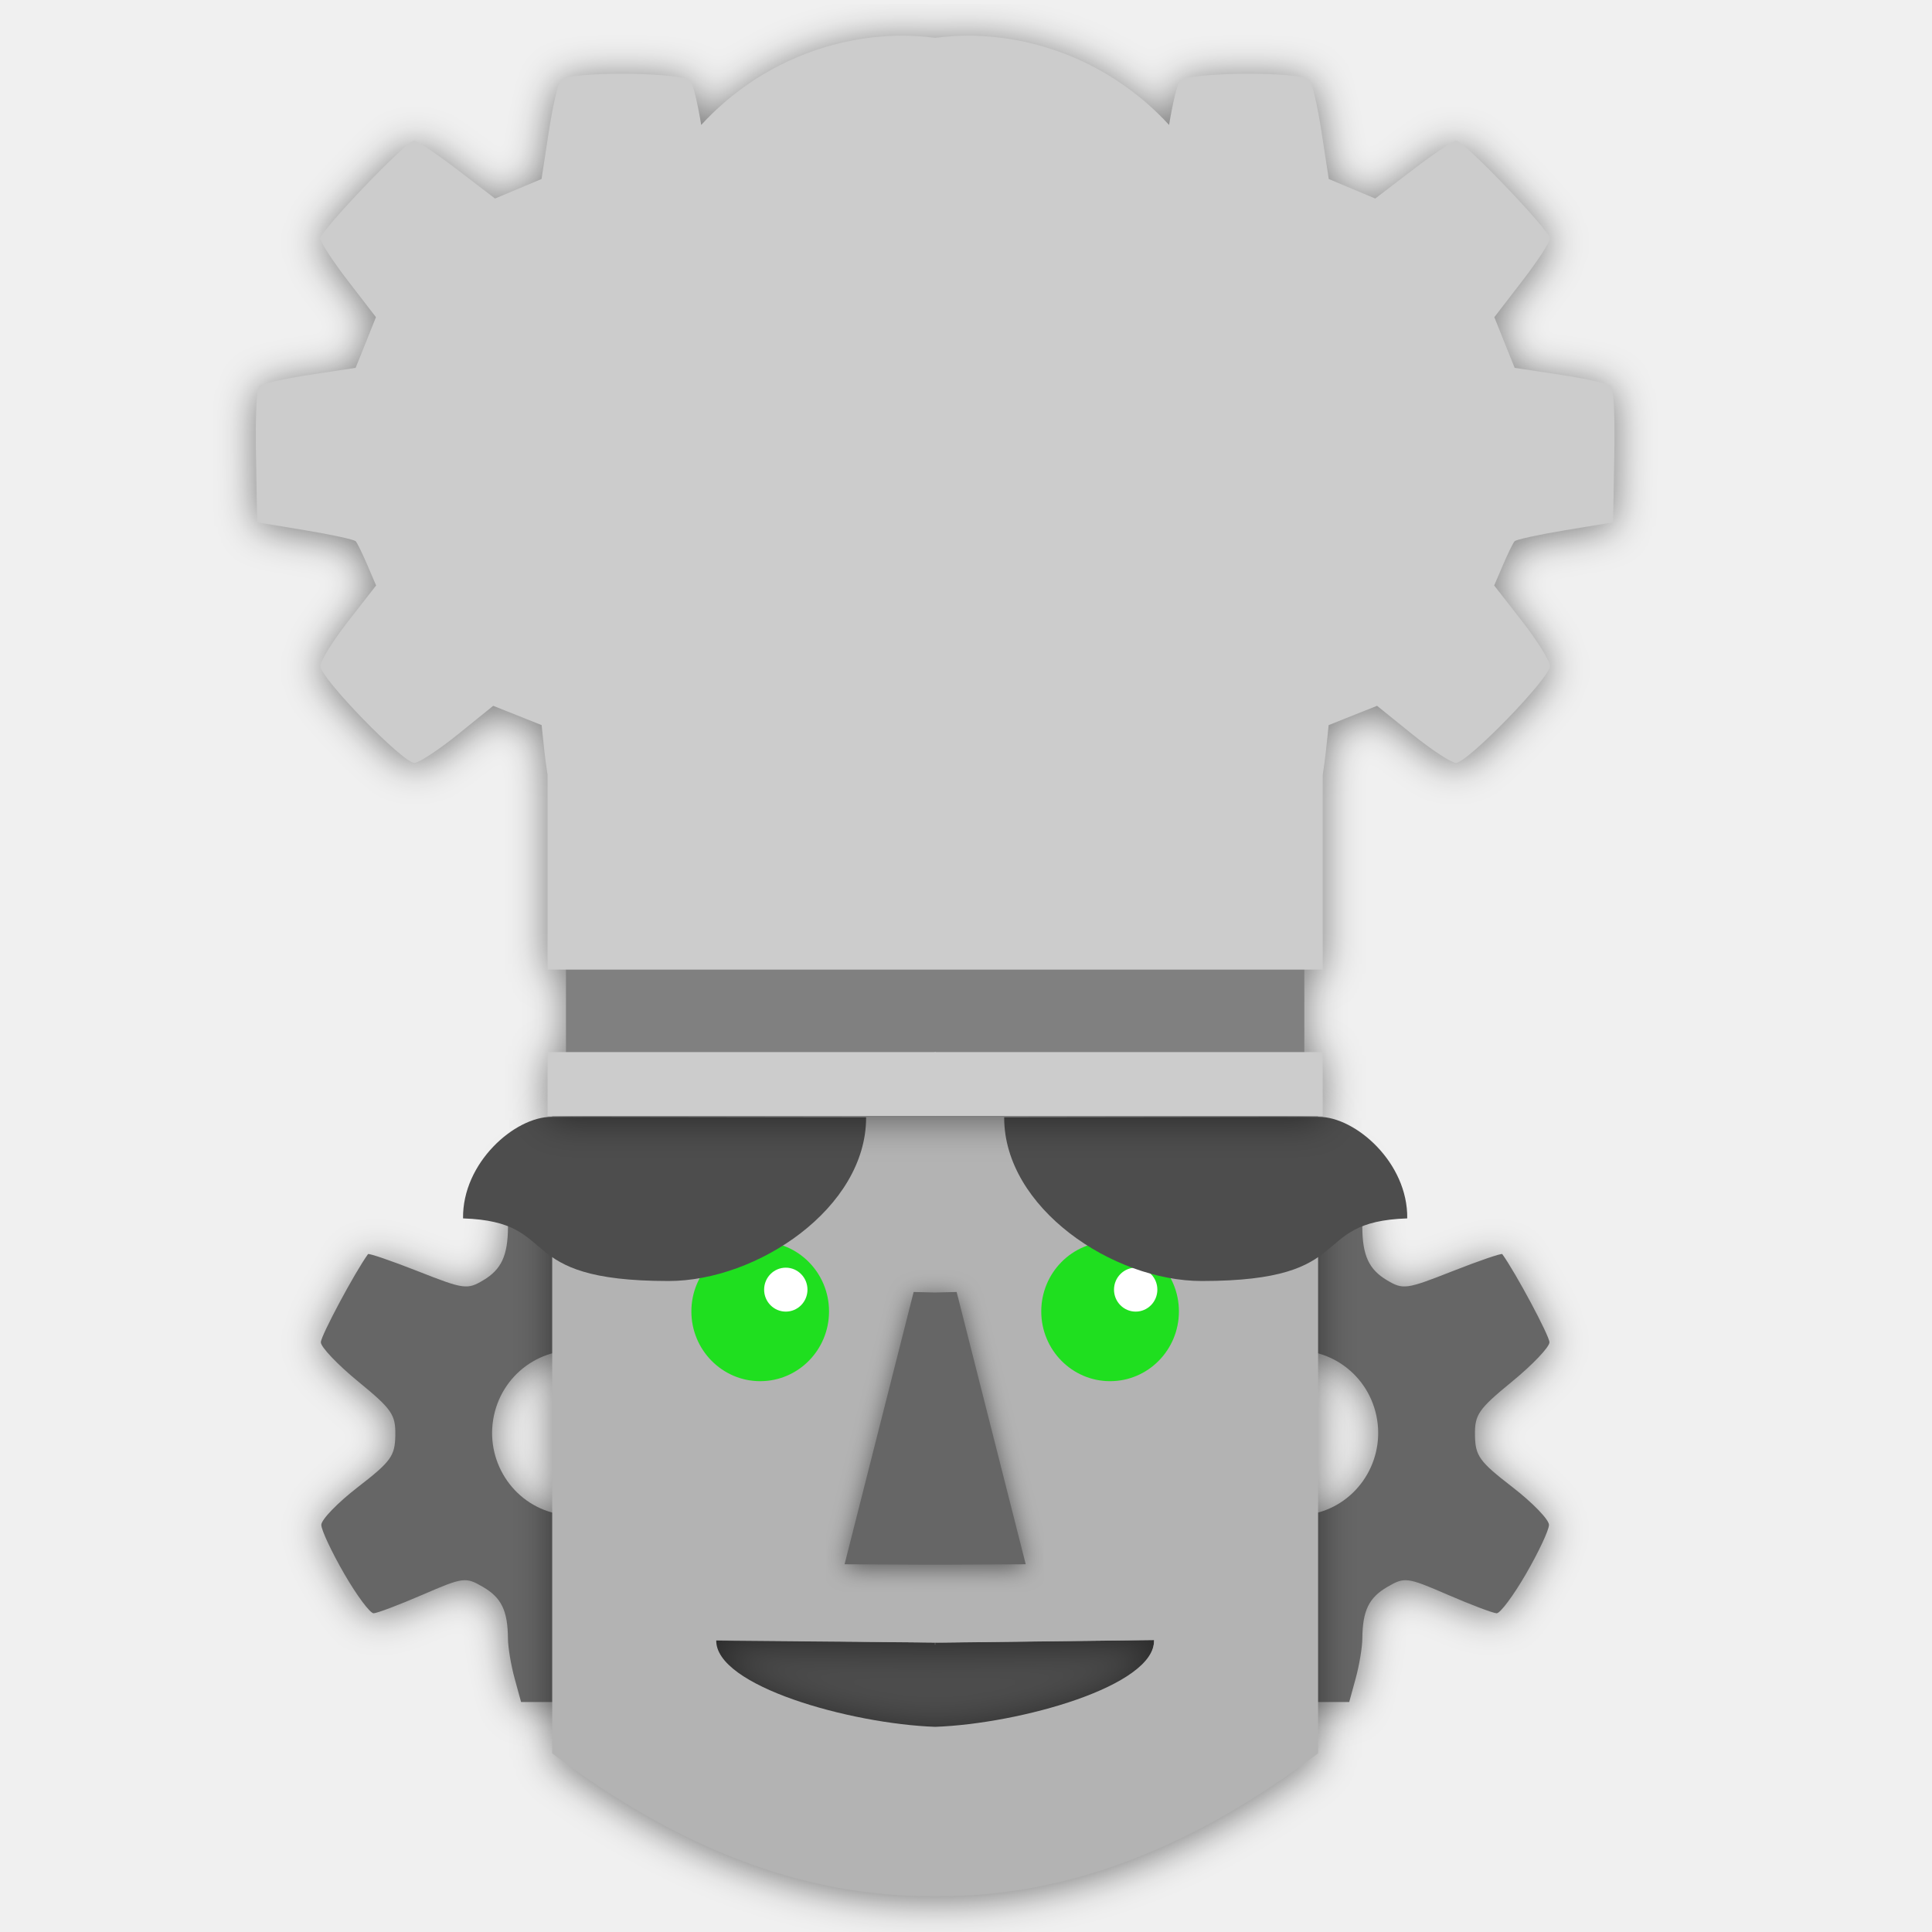
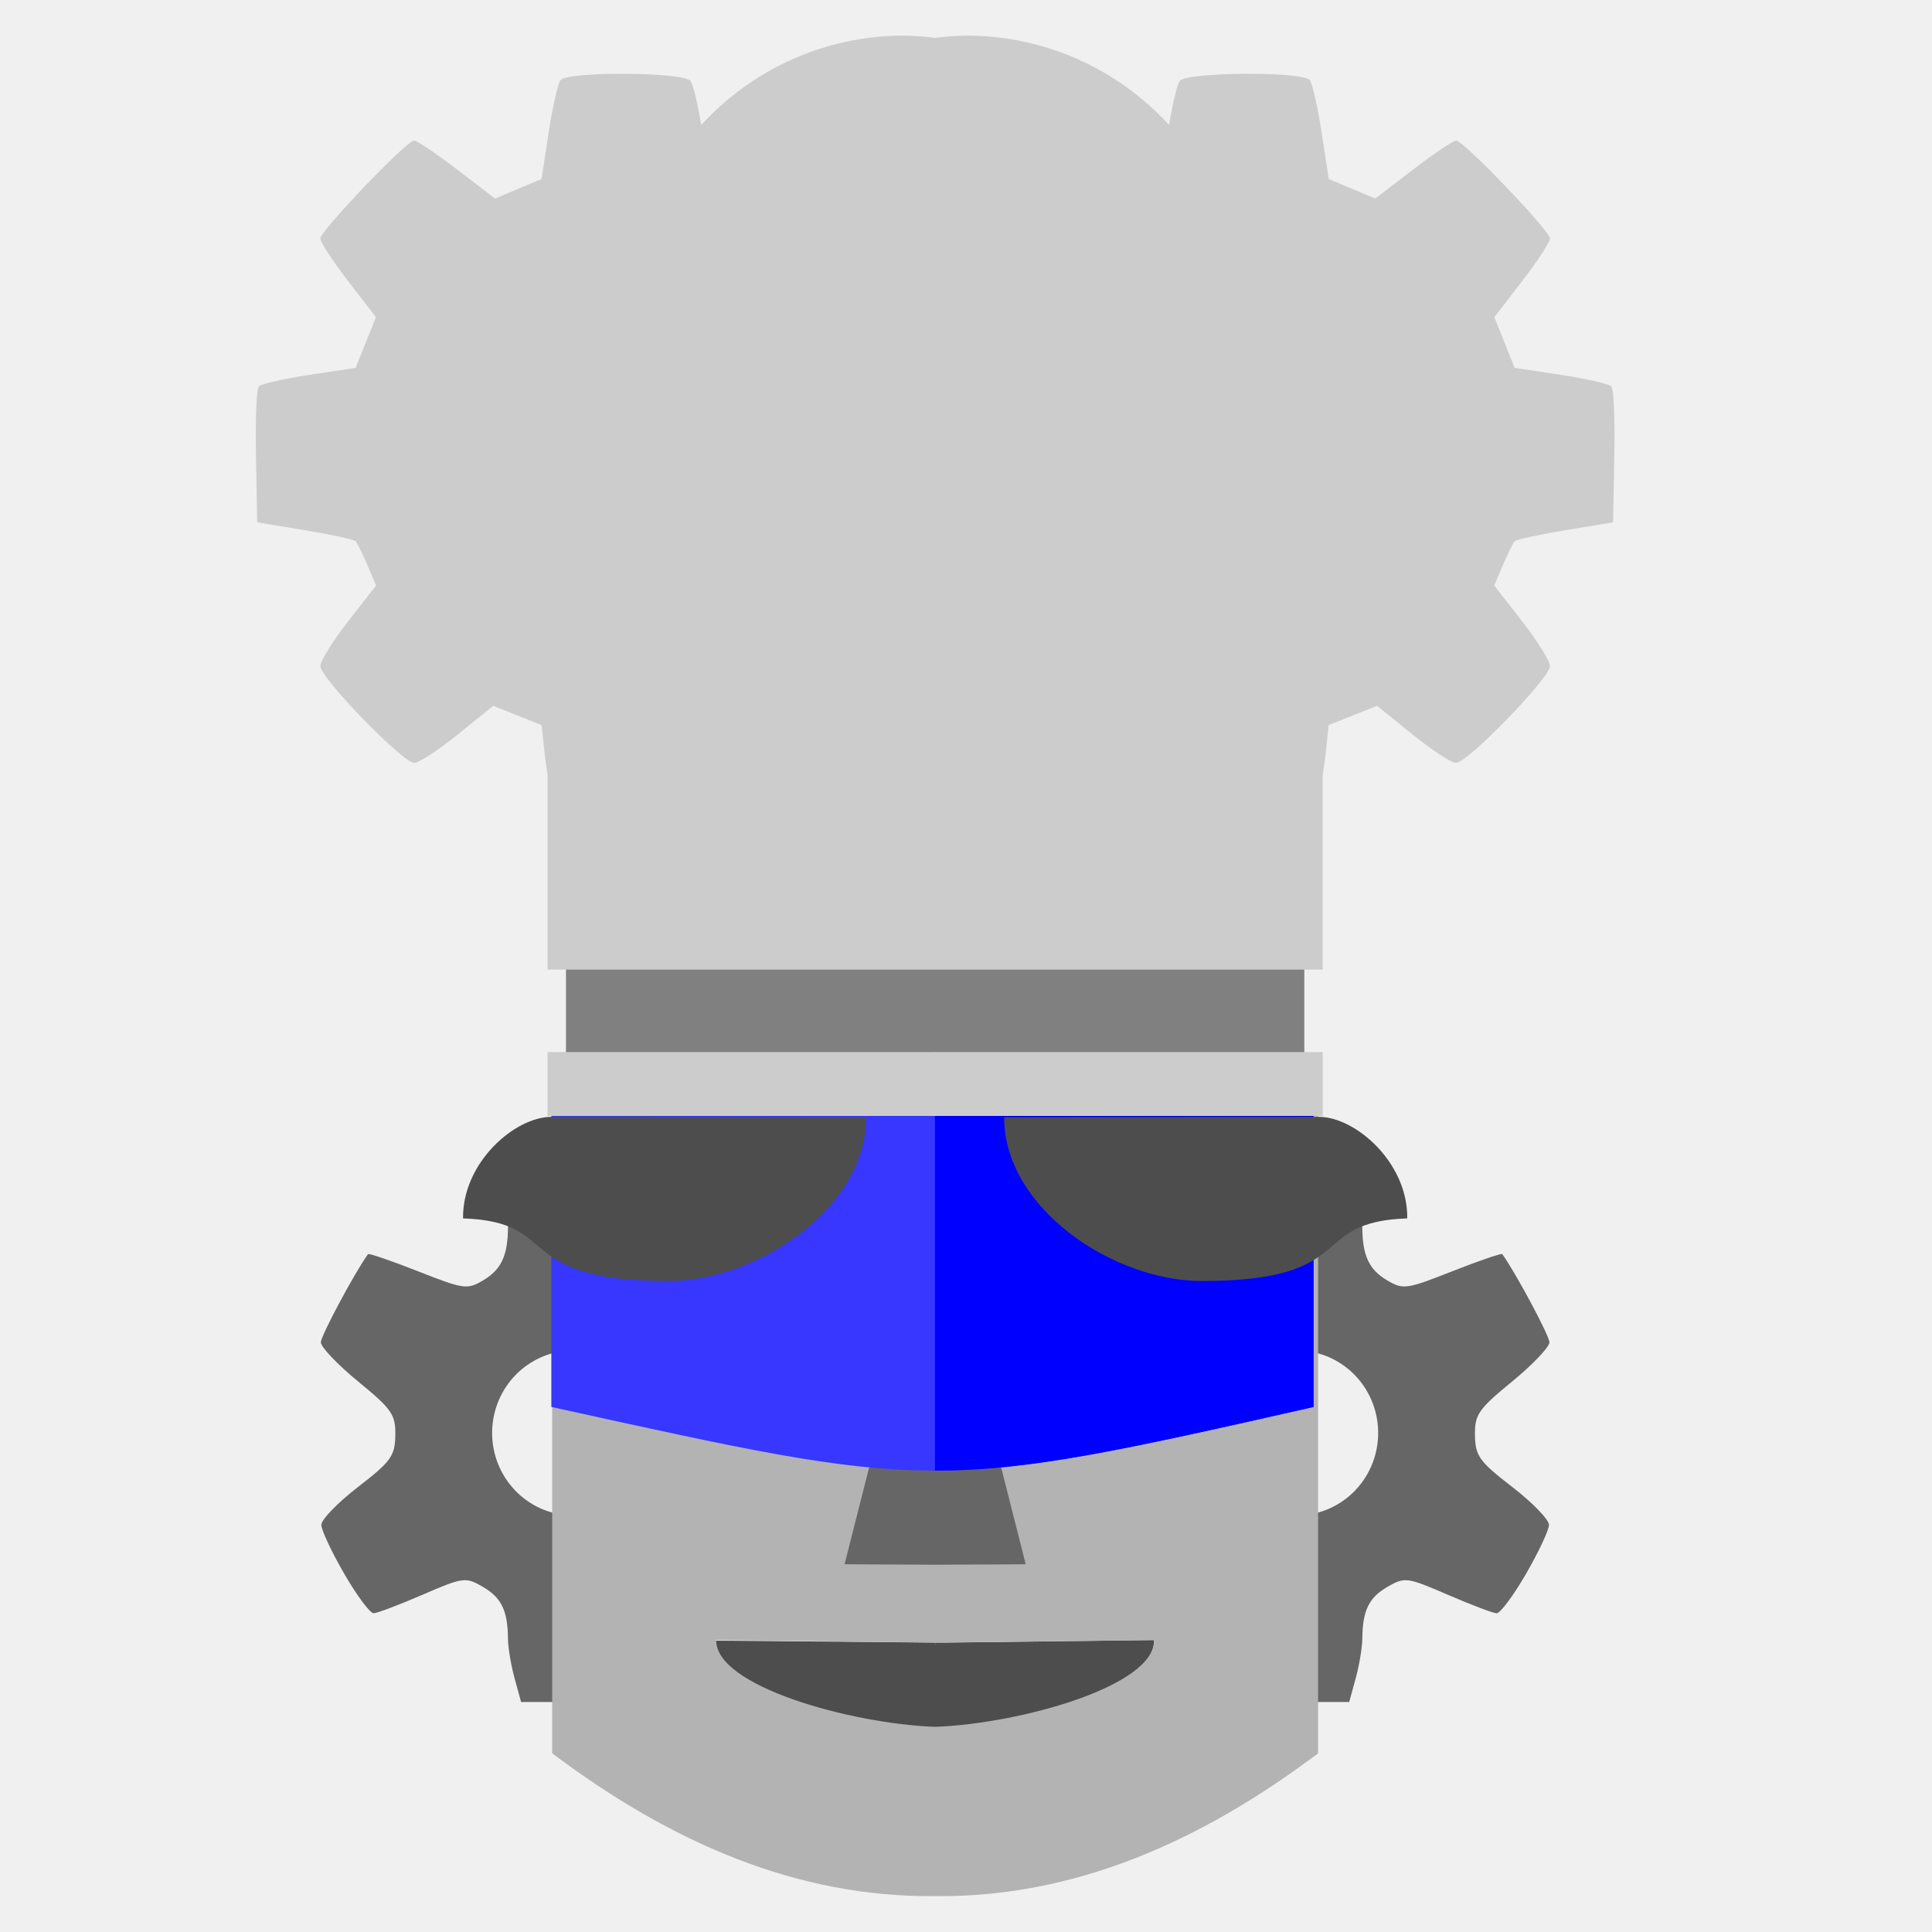
- <svg xmlns="http://www.w3.org/2000/svg" width="512" height="512" viewBox="0 0 512 512" id="svg4819" version="1.1">
-   <defs id="defs4821">
-     <filter style="color-interpolation-filters:sRGB;" id="filter4392">
-       <feFlood flood-opacity="0.498" flood-color="rgb(0,0,0)" result="flood" id="feFlood4394" />
-       <feComposite in="flood" in2="SourceGraphic" operator="in" result="composite1" id="feComposite4396" />
-       <feGaussianBlur in="composite1" stdDeviation="5" result="blur" id="feGaussianBlur4398" />
-       <feOffset dx="1.34615e-014" dy="-2.47025e-015" result="offset" id="feOffset4400" />
-       <feComposite in="SourceGraphic" in2="offset" operator="over" result="composite2" id="feComposite4402" />
-     </filter>
-     <filter style="color-interpolation-filters:sRGB;" id="filter4576">
-       <feFlood flood-opacity="0.498" flood-color="rgb(0,0,0)" result="flood" id="feFlood4578" />
-       <feComposite in="flood" in2="SourceGraphic" operator="in" result="composite1" id="feComposite4580" />
-       <feGaussianBlur in="composite1" stdDeviation="3" result="blur" id="feGaussianBlur4582" />
-       <feOffset dx="1.34615e-014" dy="0" result="offset" id="feOffset4584" />
-       <feComposite in="SourceGraphic" in2="offset" operator="over" result="composite2" id="feComposite4586" />
-     </filter>
-     <filter style="color-interpolation-filters:sRGB;" id="filter4588">
-       <feFlood flood-opacity="0.498" flood-color="rgb(0,0,0)" result="flood" id="feFlood4590" />
-       <feComposite in="flood" in2="SourceGraphic" operator="in" result="composite1" id="feComposite4592" />
-       <feGaussianBlur in="composite1" stdDeviation="3" result="blur" id="feGaussianBlur4594" />
-       <feOffset dx="1.34615e-014" dy="0" result="offset" id="feOffset4596" />
-       <feComposite in="SourceGraphic" in2="offset" operator="over" result="composite2" id="feComposite4598" />
-     </filter>
-     <filter style="color-interpolation-filters:sRGB;" id="filter4608">
-       <feFlood flood-opacity="0.498" flood-color="rgb(0,0,0)" result="flood" id="feFlood4610" />
-       <feComposite in="flood" in2="SourceGraphic" operator="in" result="composite1" id="feComposite4612" />
-       <feGaussianBlur in="composite1" stdDeviation="3" result="blur" id="feGaussianBlur4614" />
-       <feOffset dx="1.34615e-014" dy="0" result="offset" id="feOffset4616" />
-       <feComposite in="SourceGraphic" in2="offset" operator="over" result="composite2" id="feComposite4618" />
-     </filter>
-     <filter style="color-interpolation-filters:sRGB;" id="filter4620">
-       <feFlood flood-opacity="0.498" flood-color="rgb(0,0,0)" result="flood" id="feFlood4622" />
-       <feComposite in="flood" in2="SourceGraphic" operator="in" result="composite1" id="feComposite4624" />
-       <feGaussianBlur in="composite1" stdDeviation="3" result="blur" id="feGaussianBlur4626" />
-       <feOffset dx="1.34615e-014" dy="0" result="offset" id="feOffset4628" />
-       <feComposite in="SourceGraphic" in2="offset" operator="over" result="composite2" id="feComposite4630" />
-     </filter>
-     <filter style="color-interpolation-filters:sRGB;" id="filter4736">
-       <feFlood flood-opacity="0.498" flood-color="rgb(0,0,0)" result="flood" id="feFlood4738" />
-       <feComposite in="flood" in2="SourceGraphic" operator="in" result="composite1" id="feComposite4740" />
-       <feGaussianBlur in="composite1" stdDeviation="5" result="blur" id="feGaussianBlur4742" />
-       <feOffset dx="1.34615e-014" dy="0" result="offset" id="feOffset4744" />
-       <feComposite in="SourceGraphic" in2="offset" operator="over" result="composite2" id="feComposite4746" />
-     </filter>
-     <filter style="color-interpolation-filters:sRGB;" id="filter4784">
-       <feFlood flood-opacity="0.498" flood-color="rgb(0,0,0)" result="flood" id="feFlood4786" />
-       <feComposite in="flood" in2="SourceGraphic" operator="in" result="composite1" id="feComposite4788" />
-       <feGaussianBlur in="composite1" stdDeviation="3" result="blur" id="feGaussianBlur4790" />
-       <feOffset dx="1.34615e-014" dy="2" result="offset" id="feOffset4792" />
-       <feComposite in="SourceGraphic" in2="offset" operator="over" result="composite2" id="feComposite4794" />
-     </filter>
-     <filter style="color-interpolation-filters:sRGB;" id="filter4830">
-       <feFlood flood-opacity="0.498" flood-color="rgb(0,0,0)" result="flood" id="feFlood4832" />
-       <feComposite in="flood" in2="SourceGraphic" operator="in" result="composite1" id="feComposite4834" />
-       <feGaussianBlur in="composite1" stdDeviation="5" result="blur" id="feGaussianBlur4836" />
-       <feOffset dx="1.34615e-014" dy="-6.38378e-016" result="offset" id="feOffset4838" />
-       <feComposite in="SourceGraphic" in2="offset" operator="over" result="composite2" id="feComposite4840" />
-     </filter>
-     <filter style="color-interpolation-filters:sRGB;" id="filter4842">
-       <feFlood flood-opacity="0.498" flood-color="rgb(0,0,0)" result="flood" id="feFlood4844" />
-       <feComposite in="flood" in2="SourceGraphic" operator="in" result="composite1" id="feComposite4846" />
-       <feGaussianBlur in="composite1" stdDeviation="5" result="blur" id="feGaussianBlur4848" />
-       <feOffset dx="1.34615e-014" dy="-6.38378e-016" result="offset" id="feOffset4850" />
-       <feComposite in="SourceGraphic" in2="offset" operator="over" result="composite2" id="feComposite4852" />
-     </filter>
-     <filter style="color-interpolation-filters:sRGB;" id="filter4637">
-       <feFlood flood-opacity="0.498" flood-color="rgb(0,0,0)" result="flood" id="feFlood4639" />
-       <feComposite in="flood" in2="SourceGraphic" operator="in" result="composite1" id="feComposite4641" />
-       <feGaussianBlur in="composite1" stdDeviation="5" result="blur" id="feGaussianBlur4643" />
-       <feOffset dx="1.34615e-014" dy="1" result="offset" id="feOffset4645" />
-       <feComposite in="SourceGraphic" in2="offset" operator="over" result="composite2" id="feComposite4647" />
-     </filter>
-     <filter style="color-interpolation-filters:sRGB;" id="filter4649">
-       <feFlood flood-opacity="0.498" flood-color="rgb(0,0,0)" result="flood" id="feFlood4651" />
-       <feComposite in="flood" in2="SourceGraphic" operator="in" result="composite1" id="feComposite4653" />
-       <feGaussianBlur in="composite1" stdDeviation="5" result="blur" id="feGaussianBlur4655" />
-       <feOffset dx="1.34615e-014" dy="0.7" result="offset" id="feOffset4657" />
-       <feComposite in="SourceGraphic" in2="offset" operator="over" result="composite2" id="feComposite4659" />
-     </filter>
-     <filter style="color-interpolation-filters:sRGB;" id="filter4661">
-       <feFlood flood-opacity="0.498" flood-color="rgb(0,0,0)" result="flood" id="feFlood4663" />
-       <feComposite in="flood" in2="SourceGraphic" operator="in" result="composite1" id="feComposite4665" />
-       <feGaussianBlur in="composite1" stdDeviation="5" result="blur" id="feGaussianBlur4667" />
-       <feOffset dx="1.34615e-014" dy="0.7" result="offset" id="feOffset4669" />
-       <feComposite in="SourceGraphic" in2="offset" operator="over" result="composite2" id="feComposite4671" />
-     </filter>
-     <filter style="color-interpolation-filters:sRGB;" id="filter4682">
-       <feFlood flood-opacity="0.498" flood-color="rgb(0,0,0)" result="flood" id="feFlood4684" />
-       <feComposite in="flood" in2="SourceGraphic" operator="in" result="composite1" id="feComposite4686" />
-       <feGaussianBlur in="composite1" stdDeviation="5" result="blur" id="feGaussianBlur4688" />
-       <feOffset dx="1.34615e-014" dy="0.7" result="offset" id="feOffset4690" />
-       <feComposite in="SourceGraphic" in2="offset" operator="over" result="composite2" id="feComposite4692" />
-     </filter>
-     <filter style="color-interpolation-filters:sRGB;" id="filter4694">
-       <feFlood flood-opacity="0.498" flood-color="rgb(0,0,0)" result="flood" id="feFlood4696" />
-       <feComposite in="flood" in2="SourceGraphic" operator="in" result="composite1" id="feComposite4698" />
-       <feGaussianBlur in="composite1" stdDeviation="5" result="blur" id="feGaussianBlur4700" />
-       <feOffset dx="1.34615e-014" dy="0.7" result="offset" id="feOffset4702" />
-       <feComposite in="SourceGraphic" in2="offset" operator="over" result="composite2" id="feComposite4704" />
-     </filter>
-     <filter style="color-interpolation-filters:sRGB;" id="filter4879">
-       <feFlood flood-opacity="0.498" flood-color="rgb(0,0,0)" result="flood" id="feFlood4881" />
-       <feComposite in="flood" in2="SourceGraphic" operator="in" result="composite1" id="feComposite4883" />
-       <feGaussianBlur in="composite1" stdDeviation="2" result="blur" id="feGaussianBlur4885" />
-       <feOffset dx="1.34615e-014" dy="0.7" result="offset" id="feOffset4887" />
-       <feComposite in="SourceGraphic" in2="offset" operator="over" result="composite2" id="feComposite4889" />
-     </filter>
-     <filter style="color-interpolation-filters:sRGB;" id="filter5095">
-       <feFlood flood-opacity="0.498" flood-color="rgb(0,0,0)" result="flood" id="feFlood5097" />
-       <feComposite in="flood" in2="SourceGraphic" operator="in" result="composite1" id="feComposite5099" />
-       <feGaussianBlur in="composite1" stdDeviation="3" result="blur" id="feGaussianBlur5101" />
-       <feOffset dx="1.34615e-014" dy="1" result="offset" id="feOffset5103" />
-       <feComposite in="SourceGraphic" in2="offset" operator="over" result="composite2" id="feComposite5105" />
-     </filter>
-     <filter style="color-interpolation-filters:sRGB;" id="filter5936">
-       <feFlood flood-opacity="0.498" flood-color="rgb(0,0,0)" result="flood" id="feFlood5938" />
-       <feComposite in="flood" in2="SourceGraphic" operator="in" result="composite1" id="feComposite5940" />
-       <feGaussianBlur in="composite1" stdDeviation="5" result="blur" id="feGaussianBlur5942" />
-       <feOffset dx="1.34615e-014" dy="1" result="offset" id="feOffset5944" />
-       <feComposite in="SourceGraphic" in2="offset" operator="over" result="composite2" id="feComposite5946" />
-     </filter>
-     <filter style="color-interpolation-filters:sRGB;" id="filter5948">
-       <feFlood flood-opacity="0.498" flood-color="rgb(0,0,0)" result="flood" id="feFlood5950" />
-       <feComposite in="flood" in2="SourceGraphic" operator="in" result="composite1" id="feComposite5952" />
-       <feGaussianBlur in="composite1" stdDeviation="5" result="blur" id="feGaussianBlur5954" />
-       <feOffset dx="1.34615e-014" dy="1" result="offset" id="feOffset5956" />
-       <feComposite in="SourceGraphic" in2="offset" operator="over" result="composite2" id="feComposite5958" />
-     </filter>
-     <filter style="color-interpolation-filters:sRGB;" id="filter5960">
-       <feFlood flood-opacity="0.498" flood-color="rgb(0,0,0)" result="flood" id="feFlood5962" />
-       <feComposite in="flood" in2="SourceGraphic" operator="in" result="composite1" id="feComposite5964" />
-       <feGaussianBlur in="composite1" stdDeviation="5" result="blur" id="feGaussianBlur5966" />
-       <feOffset dx="1.34615e-014" dy="1" result="offset" id="feOffset5968" />
-       <feComposite in="SourceGraphic" in2="offset" operator="over" result="composite2" id="feComposite5970" />
-     </filter>
-     <filter style="color-interpolation-filters:sRGB;" id="filter5972">
-       <feFlood flood-opacity="0.498" flood-color="rgb(0,0,0)" result="flood" id="feFlood5974" />
-       <feComposite in="flood" in2="SourceGraphic" operator="in" result="composite1" id="feComposite5976" />
-       <feGaussianBlur in="composite1" stdDeviation="5" result="blur" id="feGaussianBlur5978" />
-       <feOffset dx="1.34615e-014" dy="1" result="offset" id="feOffset5980" />
-       <feComposite in="SourceGraphic" in2="offset" operator="over" result="composite2" id="feComposite5982" />
-     </filter>
-     <filter style="color-interpolation-filters:sRGB;" id="filter5984">
-       <feFlood flood-opacity="0.498" flood-color="rgb(0,0,0)" result="flood" id="feFlood5986" />
-       <feComposite in="flood" in2="SourceGraphic" operator="in" result="composite1" id="feComposite5988" />
-       <feGaussianBlur in="composite1" stdDeviation="3" result="blur" id="feGaussianBlur5990" />
-       <feOffset dx="1.34615e-014" dy="1" result="offset" id="feOffset5992" />
-       <feComposite in="SourceGraphic" in2="offset" operator="over" result="composite2" id="feComposite5994" />
-     </filter>
+ <svg xmlns="http://www.w3.org/2000/svg" width="512" height="512" viewBox="0 0 512 512" fill="none">
+   <g clip-path="url(#clip0_1204_532)">
+     <path d="M171.633 434.633C171.159 447.1 216.224 457.471 247.74 459.273V459.51C248.44 459.483 249.189 459.418 249.914 459.372C250.929 459.418 251.977 459.483 252.957 459.51V459.14C275.372 457.013 306.163 446.827 305.832 434.633L249.914 435.317L171.633 434.633Z" fill="#4D4D4D" />
+     <path d="M329.75 308.572L328.756 314.02C328.21 317.016 327.241 323.2 326.605 327.76C325.642 334.669 324.596 336.558 320.324 339.087C315.325 342.046 314.998 342.032 307.273 338.568C290.267 330.943 290.768 330.832 283.088 343.937C282.248 345.369 281.512 346.629 280.873 347.739C276.403 355.513 276.681 356.084 279.329 359.05C281.023 360.947 285.773 364.996 289.882 368.053C296.486 372.966 297.334 374.324 297.185 379.762C297.037 385.194 295.831 386.887 286.852 394.252C281.26 398.838 276.684 402.999 276.684 403.499C276.684 405.174 288.506 425.863 289.997 426.797C290.808 427.305 296.889 425.503 303.508 422.789C315.204 417.995 315.684 417.935 320.497 420.713C324.593 423.076 325.65 425.001 326.606 431.859C327.242 436.419 328.211 442.606 328.757 445.602L329.753 451.046L343.651 451.046H357.555L359.276 444.761C360.223 441.304 361.011 436.59 361.029 434.285C361.085 426.856 362.749 423.405 367.644 420.557C372.262 417.871 372.847 417.943 383.677 422.626C389.859 425.299 395.686 427.508 396.626 427.533C397.567 427.558 401.066 422.862 404.402 417.1C407.737 411.339 410.48 405.495 410.496 404.112C410.513 402.73 406.13 398.204 400.756 394.055C392.042 387.33 390.972 385.849 390.883 380.388C390.793 374.876 391.776 373.451 400.699 366.141C406.152 361.674 410.616 356.986 410.619 355.724C410.625 354.017 401.678 337.291 398.121 332.356C397.915 332.07 391.965 334.106 384.896 336.889C372.618 341.722 371.836 341.832 367.474 339.22C362.799 336.421 361.083 332.728 361.026 325.331C361.009 323.027 360.223 318.315 359.275 314.858L357.553 308.572L343.649 308.57L329.75 308.57V308.572ZM338.086 358.628C343.61 357.128 349.497 357.914 354.449 360.814C359.402 363.713 363.016 368.487 364.496 374.087C365.977 379.687 365.202 385.654 362.343 390.675C359.484 395.696 354.774 399.36 349.25 400.861C346.514 401.604 343.661 401.794 340.853 401.419C338.045 401.044 335.337 400.113 332.884 398.677C330.431 397.242 328.281 395.331 326.557 393.053C324.833 390.775 323.569 388.176 322.836 385.402C322.102 382.629 321.915 379.737 322.285 376.891C322.655 374.044 323.574 371.3 324.99 368.813C326.406 366.327 328.291 364.148 330.538 362.4C332.785 360.653 335.35 359.371 338.086 358.628Z" fill="#666666" />
+     <path d="M165.896 308.572L166.89 314.02C167.437 317.016 168.405 323.2 169.041 327.76C170.004 334.669 171.05 336.558 175.323 339.087C180.321 342.046 180.648 342.032 188.374 338.568C205.379 330.943 204.878 330.832 212.559 343.937C213.398 345.369 214.134 346.629 214.773 347.739C219.244 355.513 218.965 356.084 216.317 359.05C214.623 360.947 209.874 364.996 205.765 368.053C199.16 372.966 198.312 374.324 198.461 379.762C198.61 385.194 199.815 386.887 208.794 394.252C214.386 398.838 218.963 402.999 218.963 403.499C218.963 405.174 207.14 425.863 205.649 426.797C204.839 427.305 198.757 425.503 192.138 422.789C180.442 417.995 179.963 417.935 175.149 420.713C171.053 423.076 169.997 425.001 169.041 431.859C168.405 436.419 167.436 442.606 166.889 445.602L165.894 451.046L151.995 451.046H138.091L136.37 444.761C135.423 441.304 134.635 436.59 134.618 434.285C134.561 426.856 132.898 423.405 128.002 420.557C123.384 417.871 122.8 417.943 111.969 422.626C105.788 425.299 99.961 427.508 99.02 427.533C98.079 427.558 94.58 422.862 91.245 417.1C87.909 411.339 85.167 405.495 85.15 404.112C85.134 402.73 89.516 398.204 94.891 394.055C103.604 387.33 104.674 385.849 104.763 380.388C104.853 374.876 103.87 373.451 94.948 366.141C89.494 361.674 85.031 356.986 85.027 355.724C85.021 354.017 93.969 337.291 97.525 332.356C97.732 332.07 103.681 334.106 110.751 336.889C123.028 341.722 123.811 341.832 128.173 339.22C132.847 336.421 134.564 332.728 134.62 325.331C134.637 323.027 135.424 318.315 136.371 314.858L138.094 308.572L151.997 308.57L165.896 308.57L165.896 308.572ZM157.56 358.628C152.036 357.128 146.15 357.914 141.197 360.814C136.244 363.713 132.63 368.487 131.15 374.087C129.67 379.687 130.444 385.654 133.303 390.675C136.163 395.696 140.872 399.36 146.397 400.861C149.132 401.604 151.986 401.794 154.794 401.419C157.602 401.044 160.309 400.113 162.762 398.677C165.215 397.242 167.365 395.331 169.089 393.053C170.813 390.775 172.078 388.176 172.811 385.402C173.544 382.629 173.731 379.737 173.361 376.891C172.992 374.044 172.073 371.3 170.657 368.813C169.24 366.327 167.355 364.148 165.108 362.4C162.861 360.653 160.296 359.371 157.56 358.628Z" fill="#666666" />
+     <path d="M146.338 295.5V464.648C177.814 488.324 211.206 502.847 247.711 502.492C247.786 502.491 247.86 502.493 247.936 502.492C284.441 502.847 317.832 488.324 349.309 464.648V295.5H247.936H247.711H146.338ZM189.814 434.627L247.711 435.283V435.865H247.74V435.285H247.824H247.906V435.865H247.936V435.283L305.832 434.627C306.189 446.79 270.315 456.812 247.824 457.627C225.334 456.812 189.457 446.79 189.814 434.627Z" fill="#B3B3B3" />
+     <path d="M294.184 366.03C304.257 366.03 312.423 357.753 312.423 347.542C312.423 337.332 304.257 329.055 294.184 329.055C284.111 329.055 275.945 337.332 275.945 347.542C275.945 357.753 284.111 366.03 294.184 366.03Z" fill="#1FDF1F" />
+     <path d="M300.968 347.588C304.14 347.588 306.711 344.982 306.711 341.767C306.711 338.552 304.14 335.945 300.968 335.945C297.796 335.945 295.225 338.552 295.225 341.767C295.225 344.982 297.796 347.588 300.968 347.588Z" fill="white" />
+     <path d="M242.125 342.391L223.82 414.545L247.785 414.668H247.861L271.826 414.545L253.523 342.391L247.824 342.527L242.125 342.391Z" fill="#666666" />
+     <path d="M201.462 366.03C211.535 366.03 219.701 357.753 219.701 347.542C219.701 337.332 211.535 329.055 201.462 329.055C191.389 329.055 183.224 337.332 183.224 347.542C183.224 357.753 191.389 366.03 201.462 366.03Z" fill="#1FDF1F" />
+     <path d="M208.245 347.588C211.417 347.588 213.988 344.982 213.988 341.767C213.988 338.552 211.417 335.945 208.245 335.945C205.073 335.945 202.502 338.552 202.502 341.767C202.502 344.982 205.073 347.588 208.245 347.588Z" fill="white" />
+     <path d="M149.992 252.383V284.393H247.711H247.936H345.654V252.383H247.936H247.711H149.992Z" fill="#808080" />
+     <path d="M239.172 9.445C229.155 9.476 219.251 11.594 210.075 15.665C200.898 19.738 192.645 25.678 185.828 33.117C184.874 27.335 183.673 22.28 182.979 21.432C182.007 20.245 173.88 19.606 165.758 19.555C157.635 19.504 149.516 20.044 148.555 21.219C147.868 22.058 146.452 28.297 145.408 35.088L143.512 47.43C143.447 47.459 143.381 47.489 143.316 47.52L137.352 50.023L131.191 52.613L121.139 44.924C115.609 40.696 110.485 37.24 109.75 37.24C107.792 37.24 84.894 61.158 84.894 63.203C84.894 64.159 88.21 69.242 92.262 74.498L99.629 84.055L96.939 90.768L94.244 97.481L82.027 99.336C75.306 100.358 69.291 101.716 68.662 102.354C67.979 103.046 67.648 110.544 67.84 120.969L68.16 138.424L80.848 140.521C87.826 141.676 93.866 142.993 94.272 143.447C94.677 143.902 96.059 146.722 97.34 149.715L99.67 155.158L92.283 164.625C88.221 169.833 84.894 175.188 84.894 176.521C84.894 179.676 106.741 202.18 109.795 202.17C111.016 202.166 116.222 198.763 121.363 194.605L130.711 187.049L137.123 189.607L143.535 192.162L144.281 199.225C144.466 200.969 144.77 203.164 145.111 205.363V256.957H247.711H247.936H350.535V205.363C350.877 203.164 351.181 200.969 351.365 199.225L352.111 192.162L358.523 189.607L364.936 187.049L374.283 194.605C379.425 198.763 384.631 202.166 385.852 202.17C388.905 202.18 410.752 179.676 410.752 176.521C410.752 175.188 407.426 169.833 403.363 164.625L395.979 155.158L398.307 149.715C399.587 146.722 400.969 143.902 401.375 143.447C401.781 142.993 407.821 141.676 414.799 140.521L427.486 138.424L427.807 120.969C427.998 110.544 427.667 103.046 426.984 102.354C426.356 101.716 420.34 100.358 413.619 99.336L401.402 97.481L398.707 90.768L396.018 84.055L403.387 74.498C407.439 69.242 410.752 64.159 410.752 63.203C410.752 61.158 387.854 37.24 385.896 37.24C385.162 37.24 380.037 40.696 374.508 44.924L364.455 52.613L358.295 50.023L352.33 47.52C352.265 47.489 352.2 47.459 352.135 47.43L350.238 35.088C349.195 28.297 347.779 22.058 347.092 21.219C346.13 20.044 338.011 19.504 329.889 19.555C321.766 19.606 313.639 20.245 312.668 21.432C311.973 22.28 310.772 27.335 309.818 33.117C303.001 25.678 294.748 19.738 285.572 15.665C276.396 11.594 266.492 9.476 256.475 9.445C253.582 9.469 250.694 9.667 247.824 10.037C244.954 9.666 242.065 9.469 239.172 9.445Z" fill="#CCCCCC" />
+     <path d="M247.71 278.812V295.724H350.535V278.812H247.71Z" fill="#CCCCCC" />
+     <path d="M247.937 278.812V295.724H145.111V278.812H247.937Z" fill="#CCCCCC" />
+     <path d="M146.113 372.854V295.727H348.115V372.854C247.114 395.642 247.114 395.058 146.113 372.854Z" fill="#3737FF" />
+     <path d="M348.115 372.854C297.944 384.245 272.851 389.795 247.766 389.726V295.727H348.115V372.854Z" fill="#0000FF" />
+     <path d="M349.496 295.977C359.249 295.977 373.139 308.143 372.932 322.888C346.157 323.781 360.698 339.482 318.482 339.482C294.904 339.481 266.119 320.107 266.119 296.207C266.12 296.168 266.123 296.129 266.124 296.089L349.496 295.977Z" fill="#4D4D4D" />
+     <path d="M146.151 295.977C136.397 295.977 122.507 308.143 122.714 322.888C149.49 323.781 134.948 339.482 177.165 339.482C200.742 339.481 229.528 320.107 229.527 296.207C229.526 296.168 229.523 296.129 229.522 296.089L146.151 295.977Z" fill="#4D4D4D" />
+   </g>
+   <defs>
+     <clipPath id="clip0_1204_532">
+       <rect width="512" height="512" fill="white" />
+     </clipPath>
  </defs>
-   <g id="layer1" transform="translate(0,-540.3622)">
-     <path style="color:#000000;clip-rule:nonzero;display:inline;overflow:visible;visibility:visible;opacity:1;isolation:auto;mix-blend-mode:normal;color-interpolation:sRGB;color-interpolation-filters:linearRGB;solid-color:#000000;solid-opacity:1;fill:#4d4d4d;fill-opacity:1;fill-rule:nonzero;stroke:none;stroke-width:4.5;stroke-linecap:butt;stroke-linejoin:round;stroke-miterlimit:4;stroke-dasharray:none;stroke-dashoffset:0;stroke-opacity:1;color-rendering:auto;image-rendering:auto;shape-rendering:auto;text-rendering:auto;enable-background:accumulate" d="m 171.633,974.993 c -0.474,12.467 44.591,22.838 76.107,24.64 l 0,0.237 c 0.7,-0.027 1.449,-0.091 2.174,-0.137 1.015,0.046 2.063,0.111 3.043,0.137 l 0,-0.37 c 22.415,-2.127 53.206,-12.313 52.875,-24.507 l -55.918,0.684 -78.281,-0.684 z" id="rect5437-2-3" />
-     <path style="fill:#666666;stroke:none;filter:url(#filter5948)" d="m 329.751,848.937 -0.994,5.447 c -0.547,2.996 -1.515,9.18 -2.151,13.74 -0.963,6.909 -2.009,8.798 -6.281,11.327 -4.998,2.959 -5.326,2.945 -13.051,-0.519 -17.005,-7.625 -16.505,-7.736 -24.185,5.368 -0.84,1.432 -1.575,2.692 -2.214,3.803 -4.471,7.774 -4.192,8.345 -1.544,11.311 1.694,1.897 6.443,5.946 10.552,9.003 6.604,4.913 7.452,6.271 7.304,11.709 -0.149,5.432 -1.354,7.126 -10.333,14.49 -5.592,4.586 -10.168,8.747 -10.168,9.247 -2e-5,1.675 11.822,22.364 13.314,23.299 0.81,0.508 6.892,-1.294 13.511,-4.008 11.696,-4.795 12.175,-4.855 16.988,-2.077 4.096,2.364 5.153,4.289 6.109,11.146 0.636,4.56 1.605,10.747 2.151,13.743 l 0.995,5.443 13.899,-1.1e-4 13.904,0 1.721,-6.284 c 0.947,-3.457 1.735,-8.171 1.752,-10.476 0.057,-7.429 1.72,-10.88 6.615,-13.728 4.618,-2.686 5.203,-2.614 16.033,2.069 6.182,2.673 12.009,4.882 12.949,4.907 0.941,0.025 4.44,-4.671 7.775,-10.433 3.335,-5.762 6.078,-11.605 6.095,-12.988 0.017,-1.383 -4.366,-5.908 -9.74,-10.057 -8.713,-6.726 -9.784,-8.207 -9.873,-13.668 -0.09,-5.511 0.893,-6.937 9.816,-14.246 5.453,-4.468 9.917,-9.155 9.92,-10.417 0.006,-1.707 -8.941,-18.433 -12.498,-23.368 -0.206,-0.286 -6.156,1.75 -13.226,4.533 -12.277,4.832 -13.06,4.943 -17.422,2.331 -4.674,-2.799 -6.391,-6.492 -6.447,-13.889 -0.018,-2.305 -0.804,-7.016 -1.751,-10.473 l -1.723,-6.286 -13.904,-0.002 -13.899,1.7e-4 z m 8.336,50.056 a 21.566,21.86 0 0 1 26.41,15.459 21.566,21.86 0 0 1 -15.246,26.773 21.566,21.86 0 0 1 -26.414,-15.458 21.566,21.86 0 0 1 15.25,-26.774 z" id="path5680-4" />
-     <path style="fill:#666666;stroke:none;filter:url(#filter5972)" d="m 165.896,848.937 0.994,5.447 c 0.547,2.996 1.515,9.18 2.151,13.74 0.963,6.909 2.009,8.798 6.281,11.327 4.998,2.959 5.326,2.945 13.051,-0.519 17.005,-7.625 16.505,-7.736 24.185,5.368 0.84,1.432 1.575,2.692 2.214,3.803 4.471,7.774 4.192,8.345 1.544,11.311 -1.694,1.897 -6.443,5.946 -10.552,9.003 -6.604,4.913 -7.452,6.271 -7.304,11.709 0.149,5.432 1.354,7.126 10.333,14.49 5.592,4.586 10.168,8.747 10.168,9.247 2e-5,1.675 -11.822,22.364 -13.314,23.299 -0.81,0.508 -6.892,-1.294 -13.511,-4.008 -11.696,-4.795 -12.175,-4.855 -16.988,-2.077 -4.096,2.364 -5.153,4.289 -6.109,11.146 -0.636,4.56 -1.605,10.747 -2.151,13.743 l -0.995,5.443 -13.899,-1.1e-4 -13.904,0 -1.721,-6.284 c -0.947,-3.457 -1.735,-8.171 -1.752,-10.476 -0.057,-7.429 -1.72,-10.88 -6.615,-13.728 -4.618,-2.686 -5.203,-2.614 -16.033,2.069 -6.182,2.673 -12.009,4.882 -12.949,4.907 -0.941,0.025 -4.44,-4.671 -7.775,-10.433 -3.335,-5.762 -6.078,-11.605 -6.095,-12.988 -0.017,-1.383 4.366,-5.908 9.74,-10.057 8.713,-6.726 9.784,-8.207 9.873,-13.668 0.09,-5.511 -0.893,-6.937 -9.816,-14.246 -5.453,-4.468 -9.917,-9.155 -9.92,-10.417 -0.006,-1.707 8.941,-18.433 12.498,-23.368 0.206,-0.286 6.156,1.75 13.226,4.533 12.277,4.832 13.06,4.943 17.422,2.331 4.674,-2.799 6.391,-6.492 6.447,-13.889 0.018,-2.305 0.804,-7.016 1.751,-10.473 l 1.723,-6.286 13.904,-0.002 13.899,1.7e-4 z m -8.336,50.056 a 21.566,21.86 0 0 0 -26.41,15.459 21.566,21.86 0 0 0 15.246,26.773 21.566,21.86 0 0 0 26.414,-15.458 21.566,21.86 0 0 0 -15.25,-26.774 z" id="path5680-4-6" />
-     <path style="color:#000000;clip-rule:nonzero;display:inline;overflow:visible;visibility:visible;opacity:1;isolation:auto;mix-blend-mode:normal;color-interpolation:sRGB;color-interpolation-filters:linearRGB;solid-color:#000000;solid-opacity:1;fill:#b3b3b3;fill-opacity:1;fill-rule:nonzero;stroke:none;stroke-width:4.5;stroke-linecap:butt;stroke-linejoin:round;stroke-miterlimit:4;stroke-dasharray:none;stroke-dashoffset:0;stroke-opacity:1;color-rendering:auto;image-rendering:auto;shape-rendering:auto;text-rendering:auto;enable-background:accumulate;filter:url(#filter5960)" d="M 146.338 295.502 L 146.338 464.65 C 177.814 488.326 211.206 502.849 247.711 502.494 C 247.786 502.493 247.86 502.495 247.936 502.494 C 284.441 502.849 317.832 488.326 349.309 464.65 L 349.309 295.502 L 247.936 295.502 L 247.711 295.502 L 146.338 295.502 z M 189.814 434.629 L 247.711 435.285 L 247.711 435.867 L 247.74 435.867 L 247.74 435.287 L 247.824 435.287 L 247.906 435.287 L 247.906 435.867 L 247.936 435.867 L 247.936 435.285 L 305.832 434.629 C 306.189 446.792 270.315 456.814 247.824 457.629 C 225.334 456.814 189.457 446.792 189.814 434.629 z " transform="translate(0,540.3622)" id="path5473-7" />
-     <ellipse style="color:#000000;clip-rule:nonzero;display:inline;overflow:visible;visibility:visible;opacity:1;isolation:auto;mix-blend-mode:normal;color-interpolation:sRGB;color-interpolation-filters:linearRGB;solid-color:#000000;solid-opacity:1;fill:#000000;fill-opacity:1;fill-rule:nonzero;stroke:none;stroke-width:4.5;stroke-linecap:butt;stroke-linejoin:round;stroke-miterlimit:4;stroke-dasharray:none;stroke-dashoffset:0;stroke-opacity:1;color-rendering:auto;image-rendering:auto;shape-rendering:auto;text-rendering:auto;enable-background:accumulate" id="path5494-5-0" cx="203" cy="871.019" r="14.964" />
-     <ellipse style="color:#000000;clip-rule:nonzero;display:inline;overflow:visible;visibility:visible;opacity:1;isolation:auto;mix-blend-mode:normal;color-interpolation:sRGB;color-interpolation-filters:linearRGB;solid-color:#000000;solid-opacity:1;fill:#1fdf1f;fill-opacity:1;fill-rule:nonzero;stroke:none;stroke-width:4.606;stroke-linecap:butt;stroke-linejoin:round;stroke-miterlimit:4;stroke-dasharray:none;stroke-dashoffset:0;stroke-opacity:1;color-rendering:auto;image-rendering:auto;shape-rendering:auto;text-rendering:auto;enable-background:accumulate;" id="path5494-5" cx="294.184" cy="887.901" rx="18.239" ry="18.488" />
-     <ellipse style="color:#000000;clip-rule:nonzero;display:inline;overflow:visible;visibility:visible;opacity:1;isolation:auto;mix-blend-mode:normal;color-interpolation:sRGB;color-interpolation-filters:linearRGB;solid-color:#000000;solid-opacity:1;fill:#ffffff;fill-opacity:1;fill-rule:nonzero;stroke:none;stroke-width:4.606;stroke-linecap:butt;stroke-linejoin:round;stroke-miterlimit:4;stroke-dasharray:none;stroke-dashoffset:0;stroke-opacity:1;color-rendering:auto;image-rendering:auto;shape-rendering:auto;text-rendering:auto;enable-background:accumulate;" id="path6225" cx="300.967" cy="882.13" rx="5.743" ry="5.822" />
-     <path style="color:#000000;clip-rule:nonzero;display:inline;overflow:visible;visibility:visible;opacity:1;isolation:auto;mix-blend-mode:normal;color-interpolation:sRGB;color-interpolation-filters:linearRGB;solid-color:#000000;solid-opacity:1;fill:#4d4d4d;fill-opacity:1;fill-rule:nonzero;stroke:none;stroke-width:4.9;stroke-linecap:butt;stroke-linejoin:round;stroke-miterlimit:4;stroke-dasharray:none;stroke-dashoffset:0;stroke-opacity:1;color-rendering:auto;image-rendering:auto;shape-rendering:auto;text-rendering:auto;enable-background:accumulate" d="m 349.496,836.338 c 9.753,0 23.643,12.166 23.436,26.911 -26.775,0.893 -12.234,16.594 -54.451,16.594 -23.578,-8.1e-4 -52.363,-19.376 -52.362,-43.275 10e-4,-0.039 0.004,-0.079 0.005,-0.118 z" id="path5538-5" />
-     <path style="color:#000000;clip-rule:nonzero;display:inline;overflow:visible;visibility:visible;opacity:1;isolation:auto;mix-blend-mode:normal;color-interpolation:sRGB;color-interpolation-filters:linearRGB;solid-color:#000000;solid-opacity:1;fill:#666666;fill-opacity:1;fill-rule:nonzero;stroke:none;stroke-width:5;stroke-linecap:round;stroke-linejoin:round;stroke-miterlimit:4;stroke-dasharray:none;stroke-dashoffset:0;stroke-opacity:1;color-rendering:auto;image-rendering:auto;shape-rendering:auto;text-rendering:auto;enable-background:accumulate;filter:url(#filter5984)" d="M 242.125 342.391 L 223.82 414.545 L 247.785 414.668 L 247.861 414.668 L 271.826 414.545 L 253.523 342.391 L 247.824 342.527 L 242.125 342.391 z " transform="translate(0,540.3622)" id="rect4160" />
-     <ellipse style="color:#000000;clip-rule:nonzero;display:inline;overflow:visible;visibility:visible;opacity:1;isolation:auto;mix-blend-mode:normal;color-interpolation:sRGB;color-interpolation-filters:linearRGB;solid-color:#000000;solid-opacity:1;fill:#1fdf1f;fill-opacity:1;fill-rule:nonzero;stroke:none;stroke-width:4.606;stroke-linecap:butt;stroke-linejoin:round;stroke-miterlimit:4;stroke-dasharray:none;stroke-dashoffset:0;stroke-opacity:1;color-rendering:auto;image-rendering:auto;shape-rendering:auto;text-rendering:auto;enable-background:accumulate" id="path5494-5-8" cx="201.462" cy="887.901" rx="18.239" ry="18.488" />
-     <ellipse style="color:#000000;clip-rule:nonzero;display:inline;overflow:visible;visibility:visible;opacity:1;isolation:auto;mix-blend-mode:normal;color-interpolation:sRGB;color-interpolation-filters:linearRGB;solid-color:#000000;solid-opacity:1;fill:#ffffff;fill-opacity:1;fill-rule:nonzero;stroke:none;stroke-width:4.606;stroke-linecap:butt;stroke-linejoin:round;stroke-miterlimit:4;stroke-dasharray:none;stroke-dashoffset:0;stroke-opacity:1;color-rendering:auto;image-rendering:auto;shape-rendering:auto;text-rendering:auto;enable-background:accumulate" id="path6225-3" cx="208.245" cy="882.13" rx="5.743" ry="5.822" />
-     <path style="color:#000000;clip-rule:nonzero;display:inline;overflow:visible;visibility:visible;opacity:1;isolation:auto;mix-blend-mode:normal;color-interpolation:sRGB;color-interpolation-filters:linearRGB;solid-color:#000000;solid-opacity:1;fill:#4d4d4d;fill-opacity:1;fill-rule:nonzero;stroke:none;stroke-width:4.9;stroke-linecap:butt;stroke-linejoin:round;stroke-miterlimit:4;stroke-dasharray:none;stroke-dashoffset:0;stroke-opacity:1;color-rendering:auto;image-rendering:auto;shape-rendering:auto;text-rendering:auto;enable-background:accumulate" d="m 146.15,836.338 c -9.753,0 -23.643,12.166 -23.436,26.911 26.775,0.893 12.234,16.594 54.451,16.594 23.578,-8.1e-4 52.363,-19.376 52.362,-43.275 -0.001,-0.039 -0.004,-0.079 -0.005,-0.118 z" id="path5538-5-0" />
-     <g id="g5929" style="filter:url(#filter5936)">
-       <path id="rect5513" transform="translate(0,540.3622)" d="M 149.992 252.381 L 149.992 284.391 L 247.711 284.391 L 247.936 284.391 L 345.654 284.391 L 345.654 252.381 L 247.936 252.381 L 247.711 252.381 L 149.992 252.381 z " style="color:#000000;clip-rule:nonzero;display:inline;overflow:visible;visibility:visible;opacity:1;isolation:auto;mix-blend-mode:normal;color-interpolation:sRGB;color-interpolation-filters:linearRGB;solid-color:#000000;solid-opacity:1;fill:#808080;fill-opacity:1;fill-rule:nonzero;stroke:none;stroke-width:4.5;stroke-linecap:butt;stroke-linejoin:round;stroke-miterlimit:4;stroke-dasharray:none;stroke-dashoffset:0;stroke-opacity:1;color-rendering:auto;image-rendering:auto;shape-rendering:auto;text-rendering:auto;enable-background:accumulate" />
-       <path id="path5432" transform="translate(0,540.3622)" d="M 239.172 9.443 A 73.11 74.108 0 0 0 185.828 33.115 C 184.874 27.333 183.673 22.278 182.979 21.43 C 182.007 20.243 173.88 19.604 165.758 19.553 C 157.635 19.502 149.516 20.043 148.555 21.217 C 147.868 22.056 146.452 28.295 145.408 35.086 L 143.512 47.428 A 73.11 74.108 0 0 0 143.316 47.518 L 137.352 50.021 L 131.191 52.611 L 121.139 44.922 C 115.609 40.694 110.485 37.238 109.75 37.238 C 107.792 37.238 84.895 61.156 84.895 63.201 C 84.895 64.157 88.21 69.24 92.262 74.496 L 99.629 84.053 L 96.939 90.766 L 94.244 97.479 L 82.027 99.334 C 75.306 100.356 69.291 101.714 68.662 102.352 C 67.979 103.044 67.648 110.542 67.84 120.967 L 68.16 138.422 L 80.848 140.52 C 87.826 141.674 93.866 142.991 94.271 143.445 C 94.677 143.9 96.059 146.72 97.34 149.713 L 99.67 155.156 L 92.283 164.623 C 88.221 169.831 84.895 175.186 84.895 176.52 C 84.895 179.674 106.741 202.178 109.795 202.168 C 111.016 202.164 116.222 198.761 121.363 194.604 L 130.711 187.047 L 137.123 189.605 L 143.535 192.16 L 144.281 199.223 C 144.466 200.967 144.77 203.162 145.111 205.361 L 145.111 256.955 L 247.711 256.955 L 247.936 256.955 L 350.535 256.955 L 350.535 205.361 C 350.877 203.162 351.181 200.967 351.365 199.223 L 352.111 192.16 L 358.523 189.605 L 364.936 187.047 L 374.283 194.604 C 379.425 198.761 384.631 202.164 385.852 202.168 C 388.905 202.178 410.752 179.674 410.752 176.52 C 410.752 175.186 407.426 169.831 403.363 164.623 L 395.979 155.156 L 398.307 149.713 C 399.587 146.72 400.969 143.9 401.375 143.445 C 401.781 142.991 407.821 141.674 414.799 140.52 L 427.486 138.422 L 427.807 120.967 C 427.998 110.542 427.667 103.044 426.984 102.352 C 426.356 101.714 420.34 100.356 413.619 99.334 L 401.402 97.479 L 398.707 90.766 L 396.018 84.053 L 403.387 74.496 C 407.439 69.24 410.752 64.157 410.752 63.201 C 410.752 61.156 387.854 37.238 385.896 37.238 C 385.162 37.238 380.037 40.694 374.508 44.922 L 364.455 52.611 L 358.295 50.021 L 352.33 47.518 A 73.11 74.108 0 0 0 352.135 47.428 L 350.238 35.086 C 349.195 28.295 347.779 22.056 347.092 21.217 C 346.13 20.043 338.011 19.502 329.889 19.553 C 321.766 19.604 313.639 20.243 312.668 21.43 C 311.973 22.278 310.772 27.333 309.818 33.115 A 73.11 74.108 0 0 0 256.475 9.443 A 73.11 74.108 0 0 0 247.824 10.035 A 73.11 74.108 0 0 0 239.172 9.443 z " style="color:#000000;clip-rule:nonzero;display:inline;overflow:visible;visibility:visible;opacity:1;isolation:auto;mix-blend-mode:normal;color-interpolation:sRGB;color-interpolation-filters:linearRGB;solid-color:#000000;solid-opacity:1;fill:#cccccc;fill-opacity:1;fill-rule:nonzero;stroke:none;stroke-width:4.5;stroke-linecap:butt;stroke-linejoin:round;stroke-miterlimit:4;stroke-dasharray:none;stroke-dashoffset:0;stroke-opacity:1;color-rendering:auto;image-rendering:auto;shape-rendering:auto;text-rendering:auto;enable-background:accumulate" />
-       <path id="path5490" d="m 247.71,819.178 0,16.911 102.825,0 0,-16.911 -102.825,0 z" style="color:#000000;clip-rule:nonzero;display:inline;overflow:visible;visibility:visible;opacity:1;isolation:auto;mix-blend-mode:normal;color-interpolation:sRGB;color-interpolation-filters:linearRGB;solid-color:#000000;solid-opacity:1;fill:#cccccc;fill-opacity:1;fill-rule:nonzero;stroke:none;stroke-width:4.5;stroke-linecap:butt;stroke-linejoin:round;stroke-miterlimit:4;stroke-dasharray:none;stroke-dashoffset:0;stroke-opacity:1;color-rendering:auto;image-rendering:auto;shape-rendering:auto;text-rendering:auto;enable-background:accumulate" />
-       <path id="path4473-2" d="m 145.97,816.619 204.286,0" style="fill:none;fill-rule:evenodd;stroke:none;stroke-width:5;stroke-linecap:butt;stroke-linejoin:miter;stroke-miterlimit:4;stroke-dasharray:none;stroke-opacity:1;filter:url(#filter4682)" />
-       <path id="path5490-5" d="m 247.936,819.178 0,16.911 -102.825,0 0,-16.911 102.825,0 z" style="color:#000000;clip-rule:nonzero;display:inline;overflow:visible;visibility:visible;opacity:1;isolation:auto;mix-blend-mode:normal;color-interpolation:sRGB;color-interpolation-filters:linearRGB;solid-color:#000000;solid-opacity:1;fill:#cccccc;fill-opacity:1;fill-rule:nonzero;stroke:none;stroke-width:4.5;stroke-linecap:butt;stroke-linejoin:round;stroke-miterlimit:4;stroke-dasharray:none;stroke-dashoffset:0;stroke-opacity:1;color-rendering:auto;image-rendering:auto;shape-rendering:auto;text-rendering:auto;enable-background:accumulate" />
-     </g>
-   </g>
</svg>
